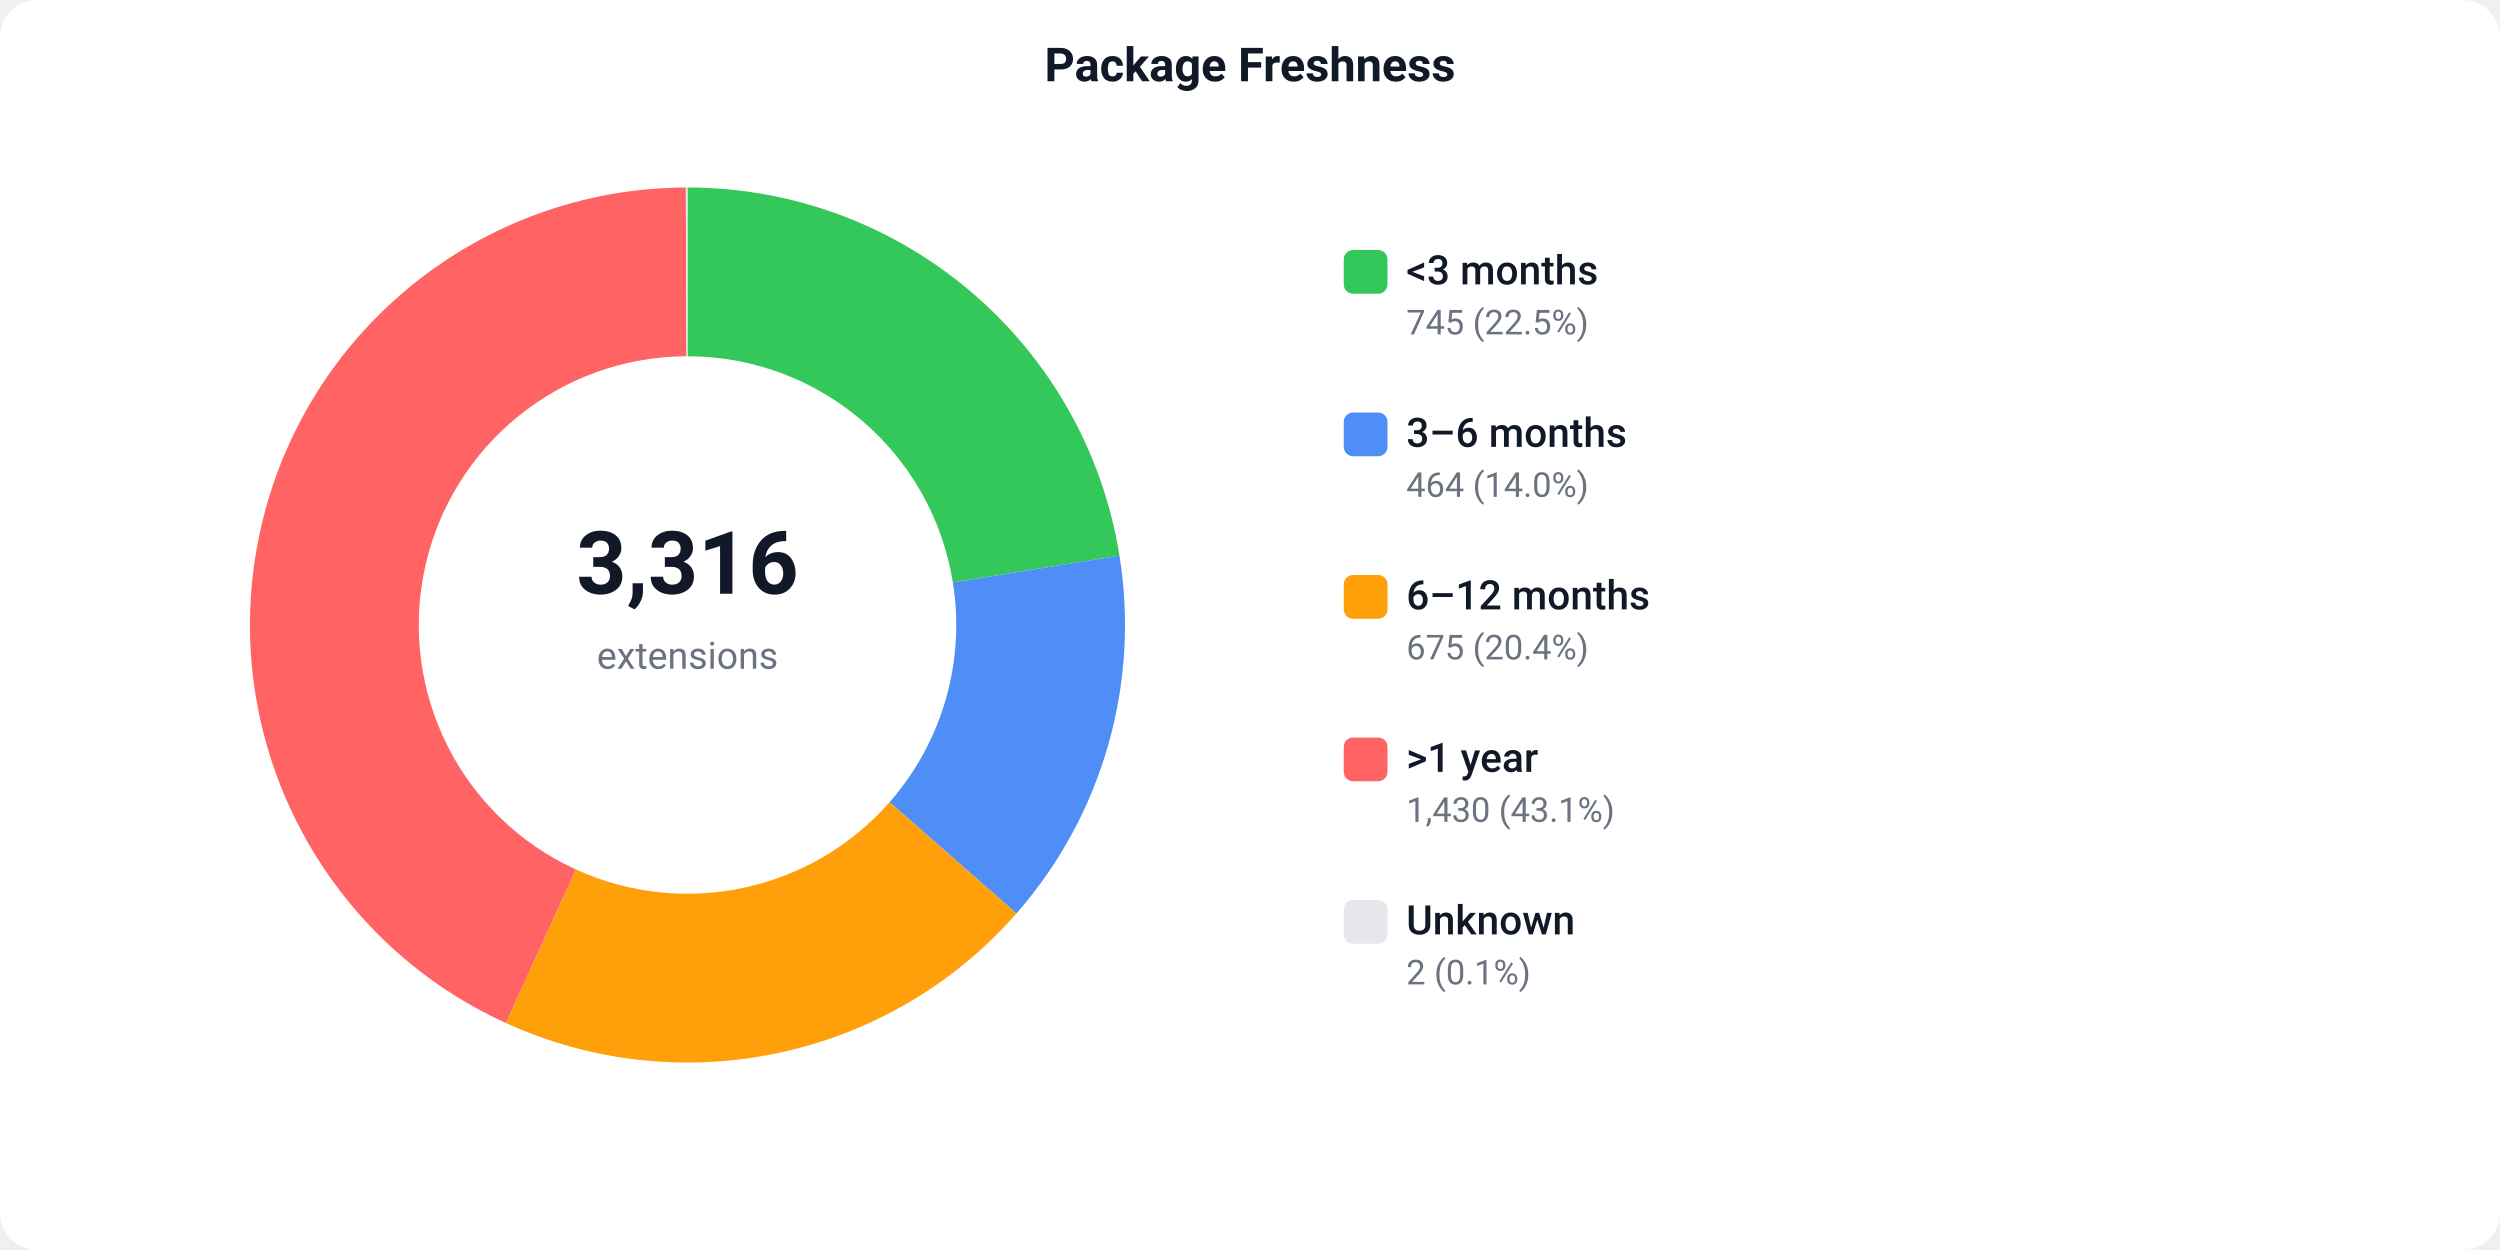
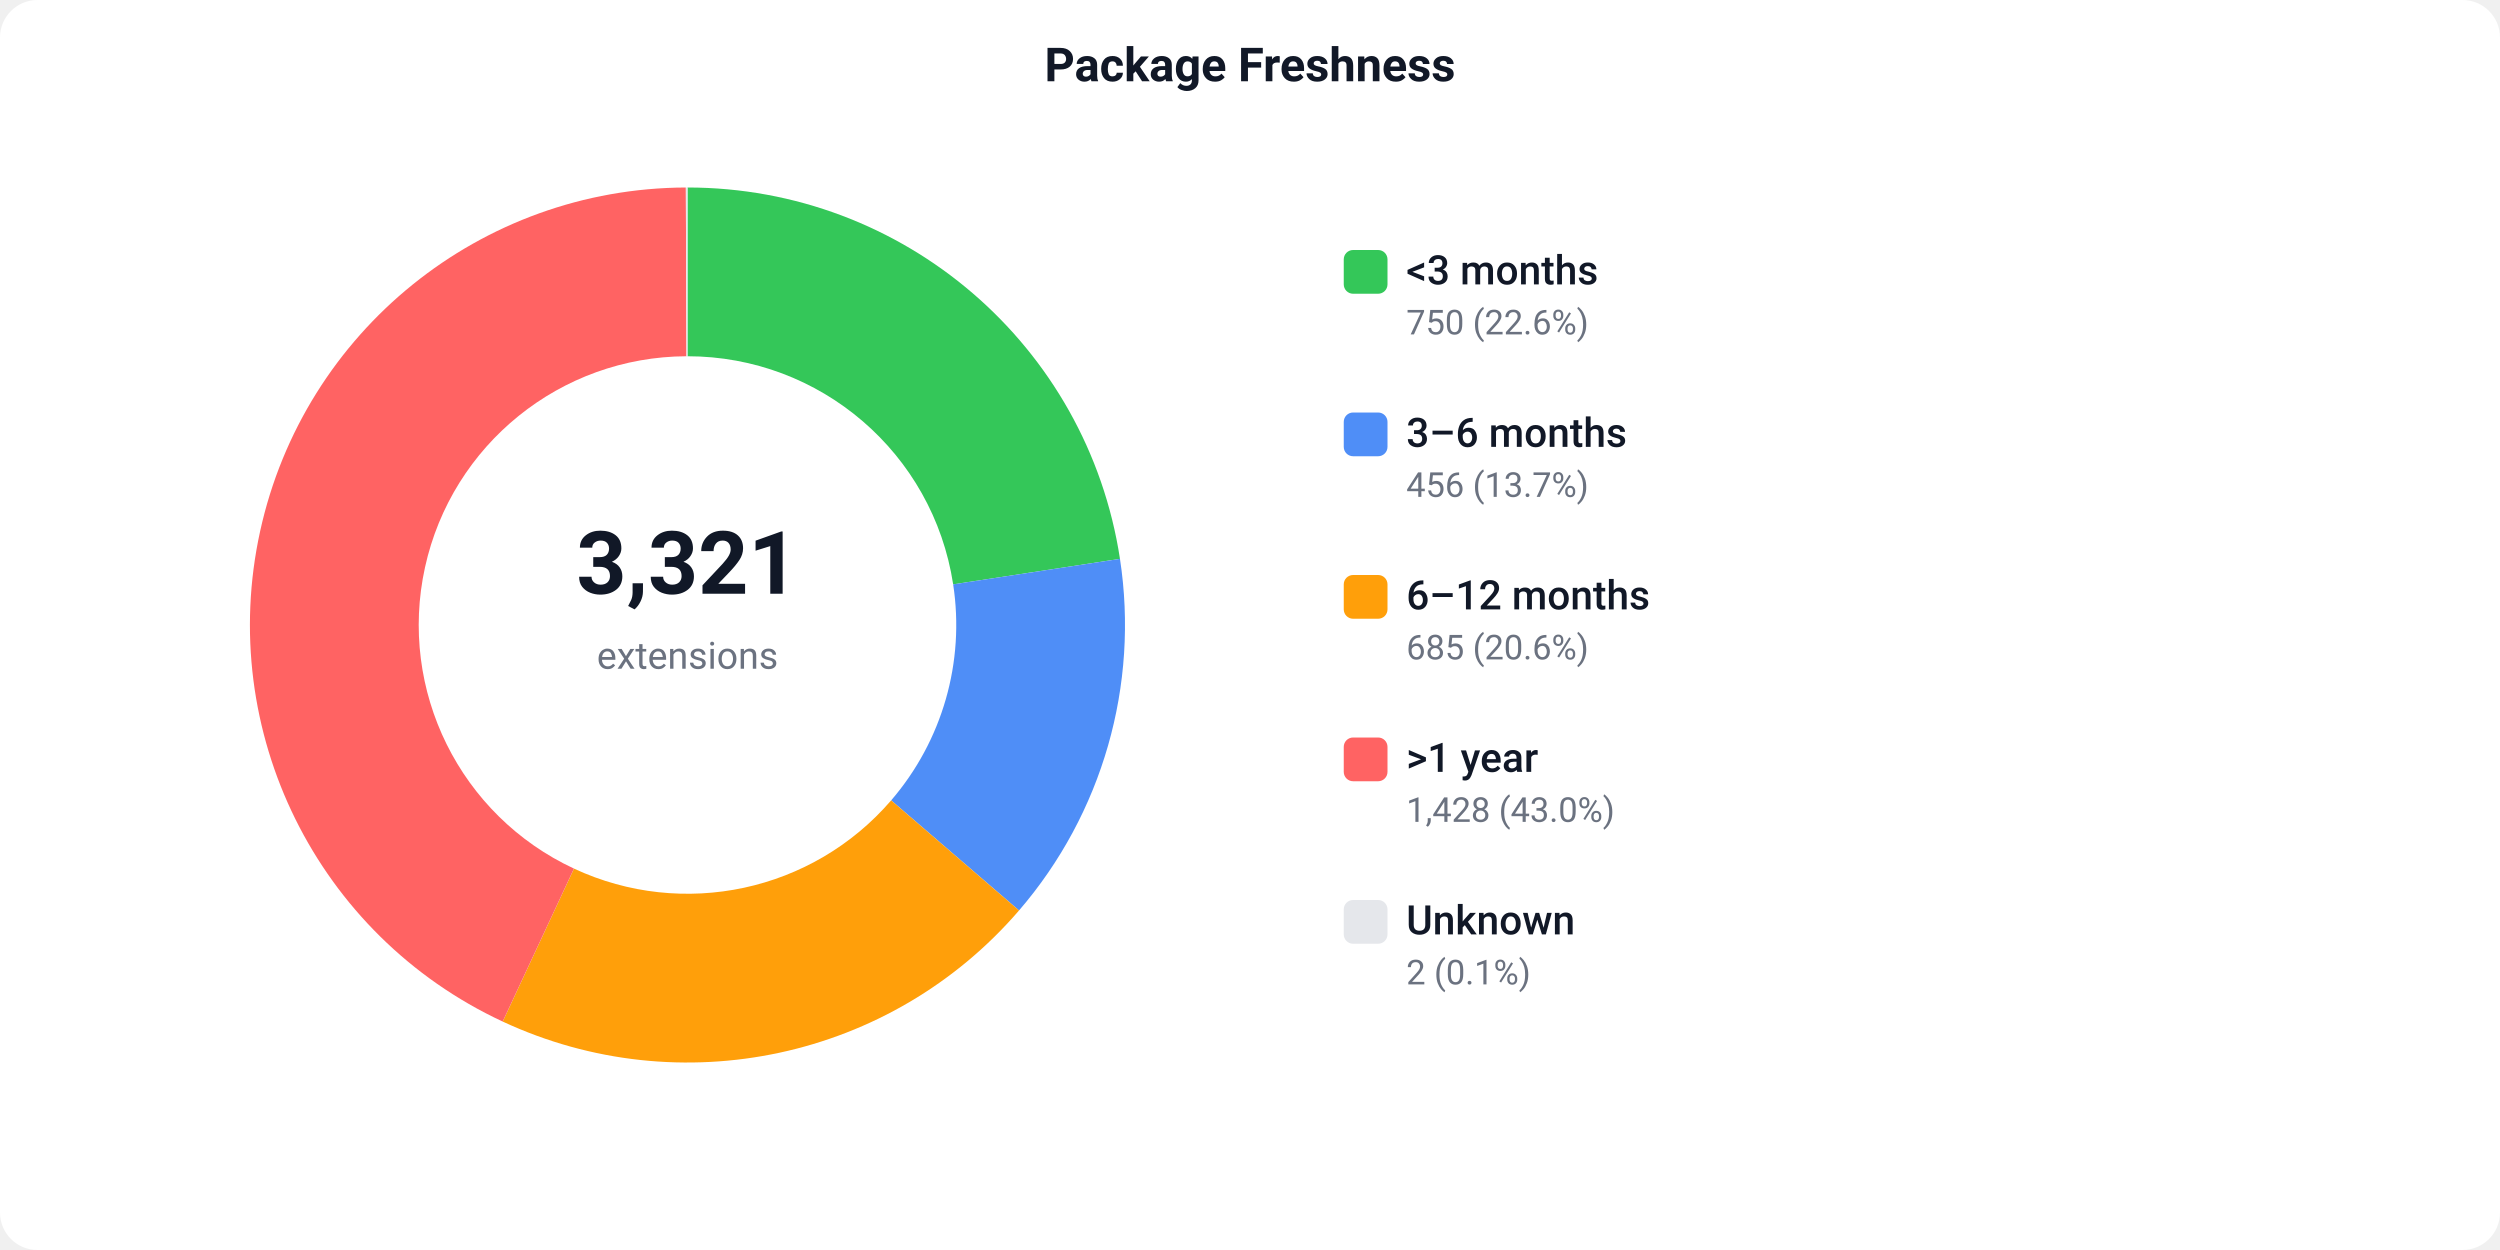
<svg xmlns="http://www.w3.org/2000/svg" width="800" height="400" viewBox="0 0 800 400">
  <defs>
    <style>text { font-family: -apple-system, BlinkMacSystemFont, 'Segoe UI', Roboto, sans-serif; }</style>
  </defs>
  <rect width="800" height="400" fill="#ffffff" rx="12" />
  <text x="400" y="26" text-anchor="middle" font-size="15" font-weight="600" fill="#111827">Package Freshness</text>
-   <path d="M 220.00 60.00 A 140 140 0 0 1 358.23 177.81 L 304.91 186.37 A 86 86 0 0 0 220.00 114.00 Z" fill="#34C759" />
-   <path d="M 358.23 177.81 A 140 140 0 0 1 325.25 292.32 L 284.65 256.71 A 86 86 0 0 0 304.91 186.37 Z" fill="#4F8EF7" />
-   <path d="M 325.25 292.32 A 140 140 0 0 1 161.86 327.36 L 184.29 278.23 A 86 86 0 0 0 284.65 256.71 Z" fill="#FF9F0A" />
-   <path d="M 161.86 327.36 A 140 140 0 0 1 219.47 60.00 L 219.67 114.00 A 86 86 0 0 0 184.29 278.23 Z" fill="#FF6363" />
+   <path d="M 220.00 60.00 A 140 140 0 0 1 358.39 178.83 L 305.01 186.99 A 86 86 0 0 0 220.00 114.00 Z" fill="#34C759" />
+   <path d="M 358.39 178.83 A 140 140 0 0 1 326.09 291.35 L 285.17 256.12 A 86 86 0 0 0 305.01 186.99 Z" fill="#4F8EF7" />
+   <path d="M 326.09 291.35 A 140 140 0 0 1 160.86 326.90 L 183.67 277.95 A 86 86 0 0 0 285.17 256.12 Z" fill="#FF9F0A" />
+   <path d="M 160.86 326.90 A 140 140 0 0 1 219.47 60.00 L 219.67 114.00 A 86 86 0 0 0 183.67 277.95 Z" fill="#FF6363" />
  <path d="M 219.47 60.00 A 140 140 0 0 1 220.00 60.00 L 220.00 114.00 A 86 86 0 0 0 219.67 114.00 Z" fill="#e5e7eb" />
-   <text x="220" y="190" text-anchor="middle" font-size="28" font-weight="700" fill="#111827">3,316</text>
+   <text x="220" y="190" text-anchor="middle" font-size="28" font-weight="700" fill="#111827">3,321</text>
  <text x="220" y="214" text-anchor="middle" font-size="12" fill="#6b7280">extensions</text>
  <rect x="430" y="80" width="14" height="14" fill="#34C759" rx="3" />
  <text x="450" y="91" font-size="13" font-weight="500" fill="#111827">&lt;3 months</text>
-   <text x="450" y="107" font-size="11" fill="#6b7280">745 (22.5%)</text>
+   <text x="450" y="107" font-size="11" fill="#6b7280">750 (22.6%)</text>
  <rect x="430" y="132" width="14" height="14" fill="#4F8EF7" rx="3" />
  <text x="450" y="143" font-size="13" font-weight="500" fill="#111827">3–6 months</text>
-   <text x="450" y="159" font-size="11" fill="#6b7280">464 (14.0%)</text>
+   <text x="450" y="159" font-size="11" fill="#6b7280">456 (13.7%)</text>
  <rect x="430" y="184" width="14" height="14" fill="#FF9F0A" rx="3" />
  <text x="450" y="195" font-size="13" font-weight="500" fill="#111827">6–12 months</text>
-   <text x="450" y="211" font-size="11" fill="#6b7280">675 (20.4%)</text>
+   <text x="450" y="211" font-size="11" fill="#6b7280">685 (20.6%)</text>
  <rect x="430" y="236" width="14" height="14" fill="#FF6363" rx="3" />
  <text x="450" y="247" font-size="13" font-weight="500" fill="#111827">&gt;1 year</text>
-   <text x="450" y="263" font-size="11" fill="#6b7280">1,430 (43.1%)</text>
+   <text x="450" y="263" font-size="11" fill="#6b7280">1,428 (43.0%)</text>
  <rect x="430" y="288" width="14" height="14" fill="#e5e7eb" rx="3" />
  <text x="450" y="299" font-size="13" font-weight="500" fill="#111827">Unknown</text>
  <text x="450" y="315" font-size="11" fill="#6b7280">2 (0.1%)</text>
</svg>
